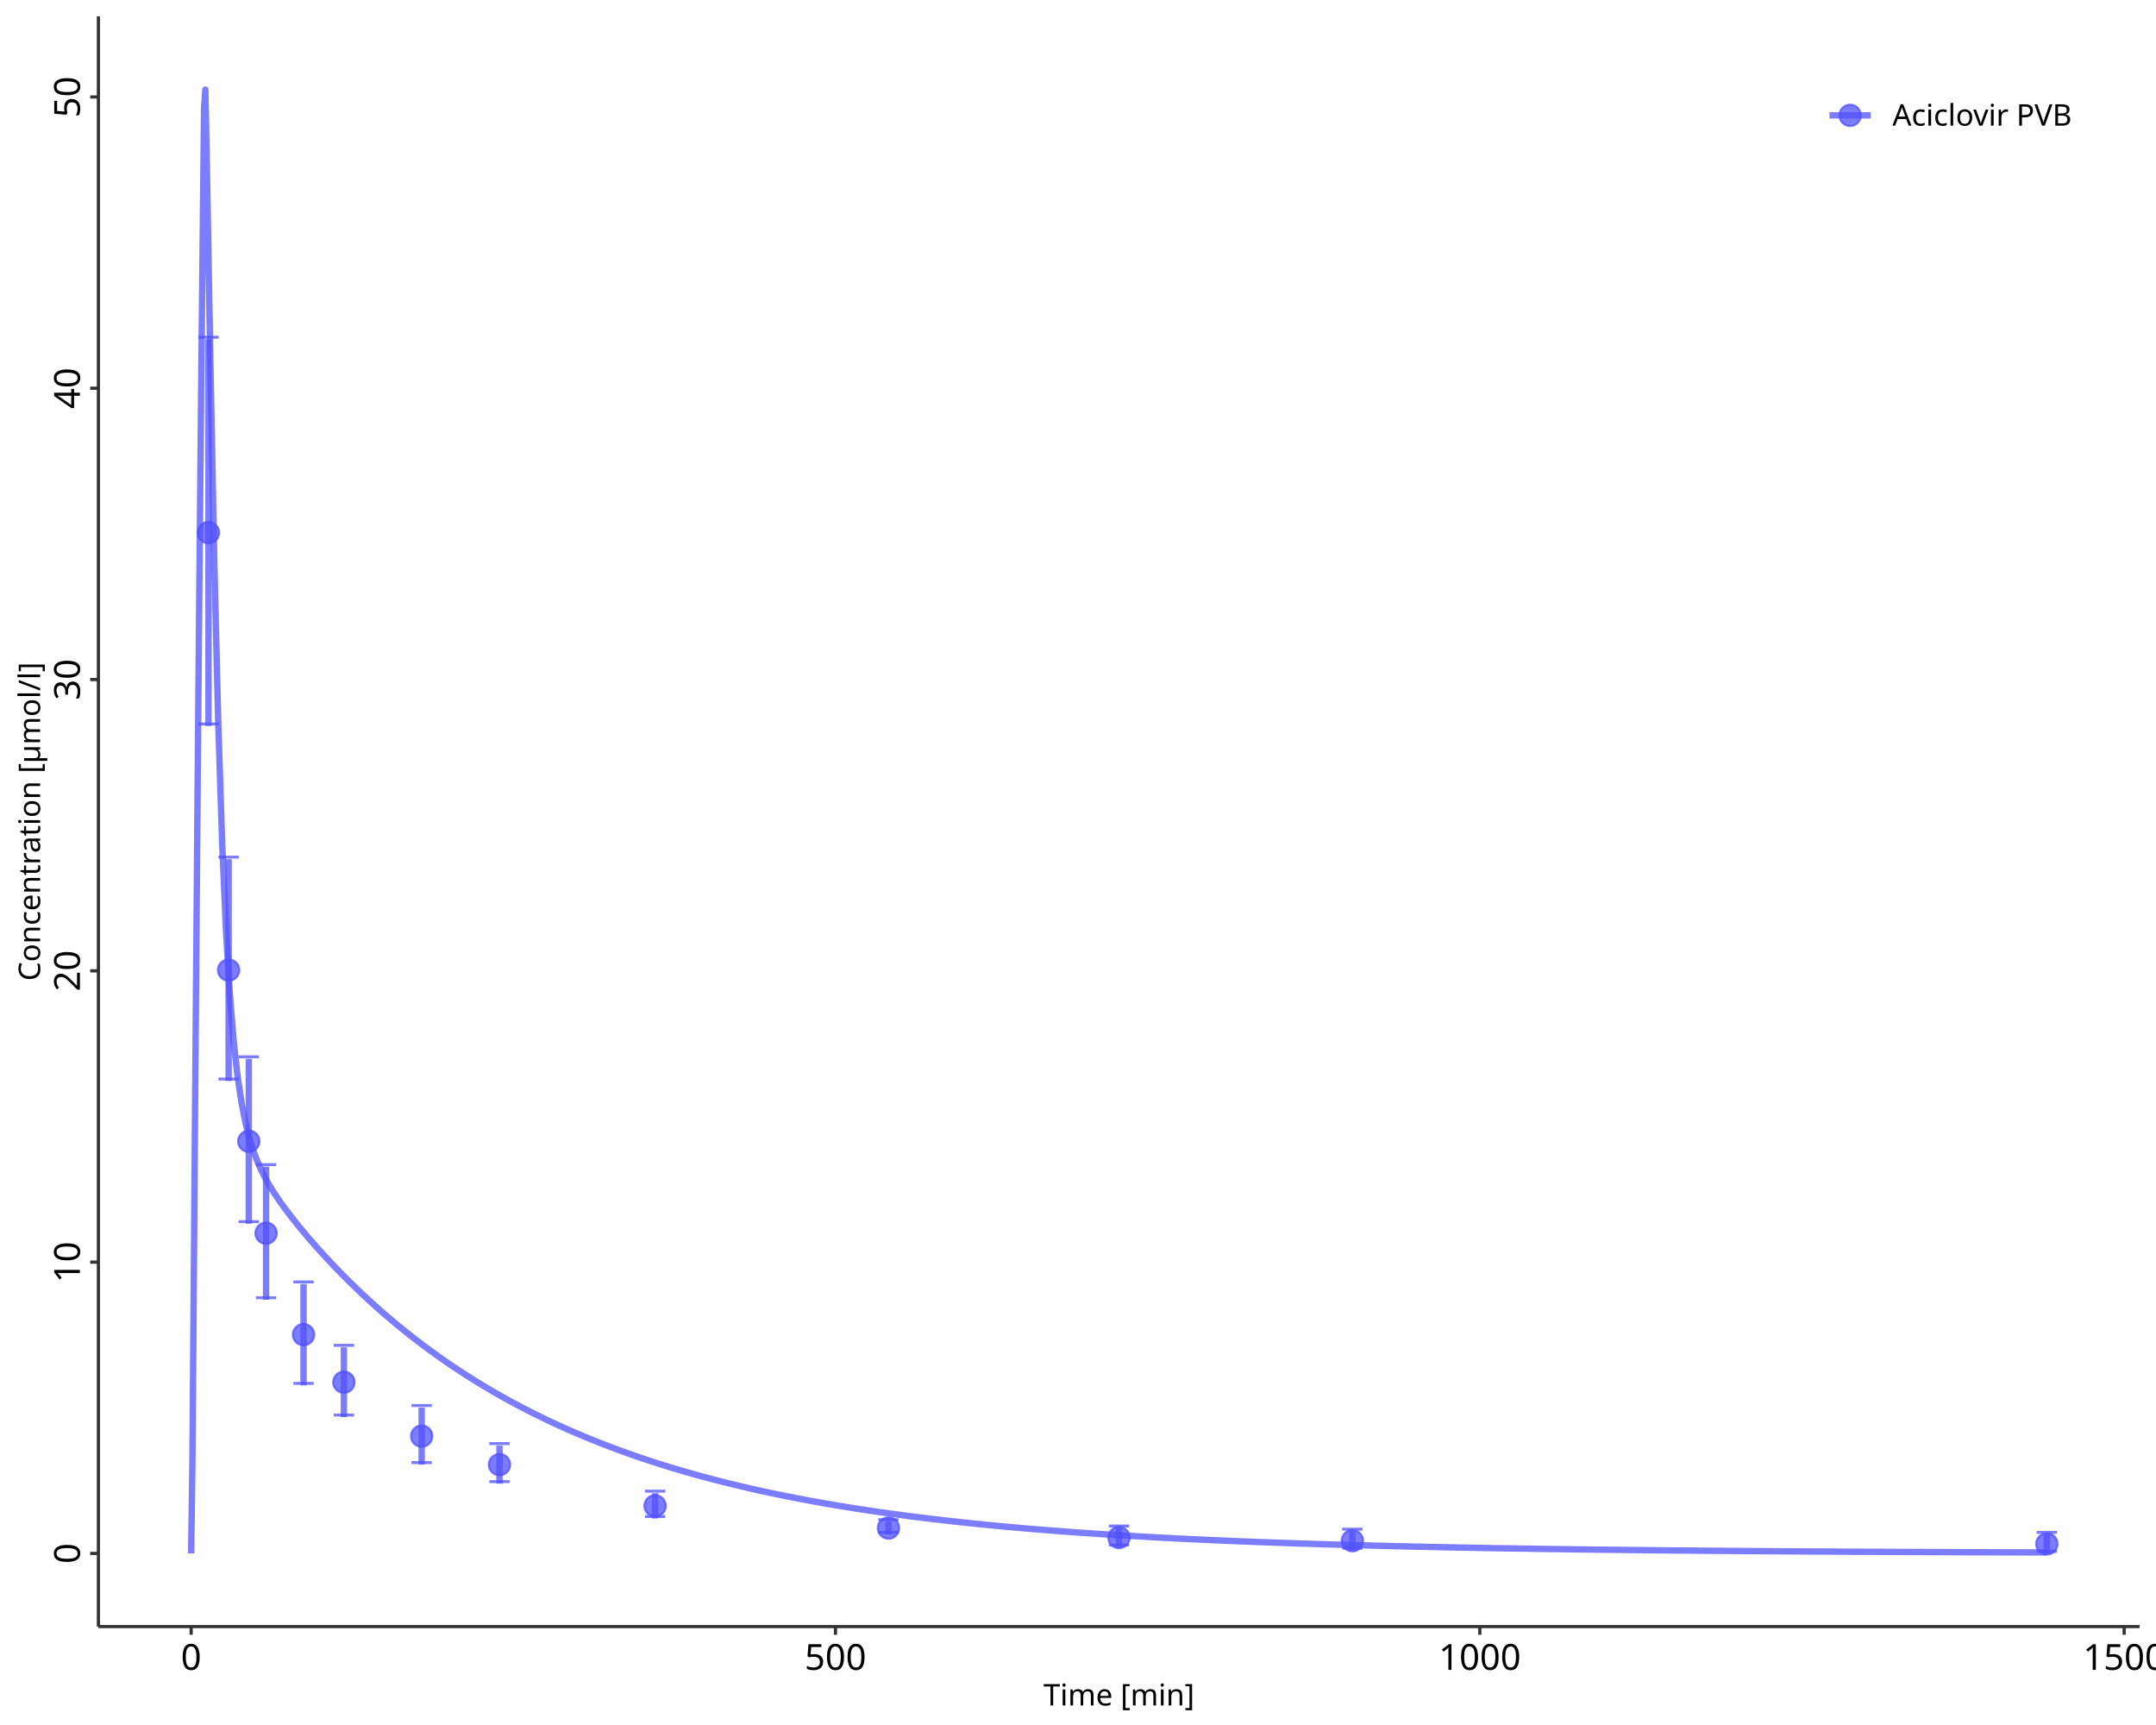
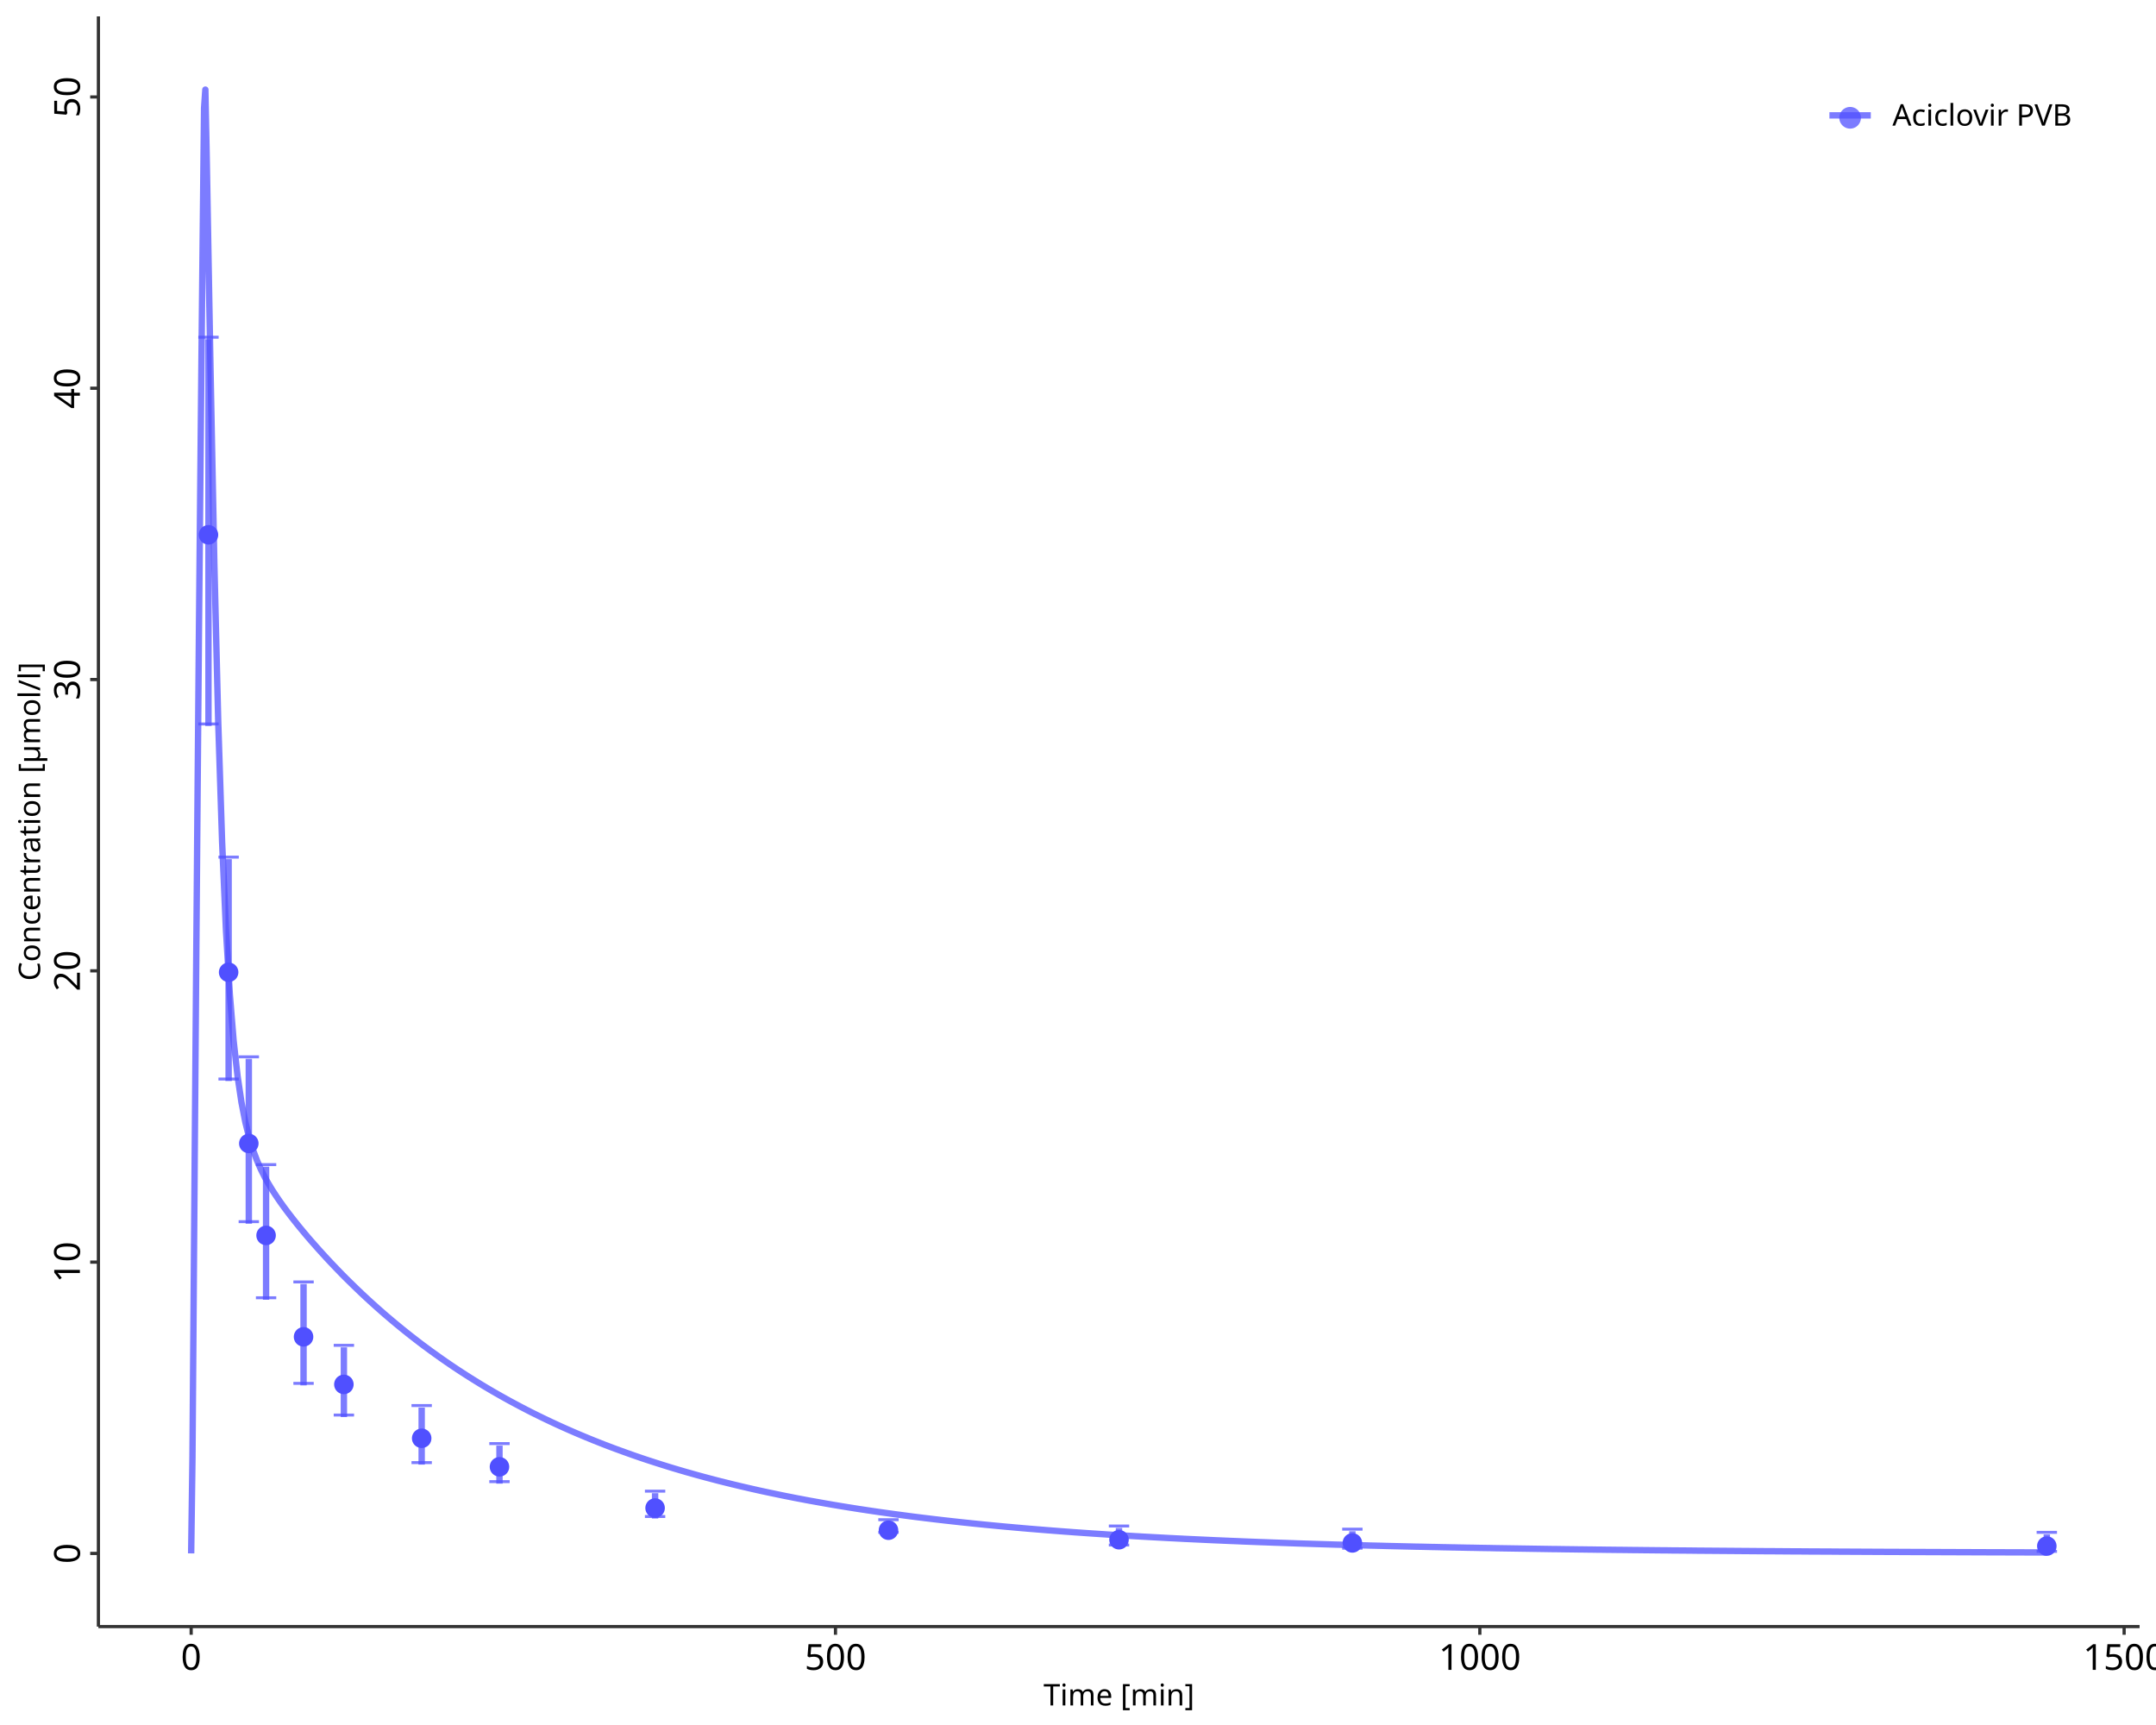
<svg xmlns="http://www.w3.org/2000/svg" class="svglite" data-engine-version="2.0" width="720.00pt" height="576.00pt" viewBox="0 0 720.00 576.00">
  <defs>
    <style type="text/css">
    .svglite line, .svglite polyline, .svglite polygon, .svglite path, .svglite rect, .svglite circle {
      fill: none;
      stroke: #000000;
      stroke-linecap: round;
      stroke-linejoin: round;
      stroke-miterlimit: 10.00;
    }
  </style>
  </defs>
  <rect width="100%" height="100%" style="stroke: none; fill: #FFFFFF;" />
  <defs>
    <clipPath id="cpMC4wMHw3MjAuMDB8MC4wMHw1NzYuMDA=">
      <rect x="0.00" y="0.00" width="720.00" height="576.00" />
    </clipPath>
  </defs>
  <g clip-path="url(#cpMC4wMHw3MjAuMDB8MC4wMHw1NzYuMDA=)">
    <rect x="0.00" y="0.00" width="720.00" height="576.00" style="stroke-width: 1.07; stroke: none; fill: #FFFFFF;" />
  </g>
  <defs>
    <clipPath id="cpMzIuODZ8NzE0LjUyfDUuNDh8NTQzLjE0">
      <rect x="32.86" y="5.48" width="681.66" height="537.66" />
    </clipPath>
  </defs>
  <g clip-path="url(#cpMzIuODZ8NzE0LjUyfDUuNDh8NTQzLjE0)">
    <rect x="32.86" y="5.48" width="681.66" height="537.66" style="stroke-width: 1.07; stroke: none; fill: #FFFFFF;" />
  </g>
  <g clip-path="url(#cpMC4wMHw3MjAuMDB8MC4wMHw1NzYuMDA=)">
</g>
  <g clip-path="url(#cpMzIuODZ8NzE0LjUyfDUuNDh8NTQzLjE0)">
</g>
  <g clip-path="url(#cpMC4wMHw3MjAuMDB8MC4wMHw1NzYuMDA=)">
</g>
  <g clip-path="url(#cpMzIuODZ8NzE0LjUyfDUuNDh8NTQzLjE0)">
</g>
  <g clip-path="url(#cpMC4wMHw3MjAuMDB8MC4wMHw1NzYuMDA=)">
</g>
  <g clip-path="url(#cpMzIuODZ8NzE0LjUyfDUuNDh8NTQzLjE0)">
</g>
  <g clip-path="url(#cpMC4wMHw3MjAuMDB8MC4wMHw1NzYuMDA=)">
</g>
  <g clip-path="url(#cpMzIuODZ8NzE0LjUyfDUuNDh8NTQzLjE0)">
</g>
  <g clip-path="url(#cpMC4wMHw3MjAuMDB8MC4wMHw1NzYuMDA=)">
</g>
  <g clip-path="url(#cpMzIuODZ8NzE0LjUyfDUuNDh8NTQzLjE0)">
</g>
  <g clip-path="url(#cpMC4wMHw3MjAuMDB8MC4wMHw1NzYuMDA=)">
</g>
  <g clip-path="url(#cpMzIuODZ8NzE0LjUyfDUuNDh8NTQzLjE0)">
</g>
  <g clip-path="url(#cpMC4wMHw3MjAuMDB8MC4wMHw1NzYuMDA=)">
</g>
  <g clip-path="url(#cpMzIuODZ8NzE0LjUyfDUuNDh8NTQzLjE0)">
</g>
  <g clip-path="url(#cpMC4wMHw3MjAuMDB8MC4wMHw1NzYuMDA=)">
</g>
  <g clip-path="url(#cpMzIuODZ8NzE0LjUyfDUuNDh8NTQzLjE0)">
</g>
  <g clip-path="url(#cpMC4wMHw3MjAuMDB8MC4wMHw1NzYuMDA=)">
</g>
  <g clip-path="url(#cpMzIuODZ8NzE0LjUyfDUuNDh8NTQzLjE0)">
</g>
  <g clip-path="url(#cpMC4wMHw3MjAuMDB8MC4wMHw1NzYuMDA=)">
</g>
  <g clip-path="url(#cpMzIuODZ8NzE0LjUyfDUuNDh8NTQzLjE0)">
</g>
  <g clip-path="url(#cpMC4wMHw3MjAuMDB8MC4wMHw1NzYuMDA=)">
</g>
  <g clip-path="url(#cpMzIuODZ8NzE0LjUyfDUuNDh8NTQzLjE0)">
</g>
  <g clip-path="url(#cpMC4wMHw3MjAuMDB8MC4wMHw1NzYuMDA=)">
</g>
  <g clip-path="url(#cpMzIuODZ8NzE0LjUyfDUuNDh8NTQzLjE0)">
</g>
  <g clip-path="url(#cpMC4wMHw3MjAuMDB8MC4wMHw1NzYuMDA=)">
</g>
  <g clip-path="url(#cpMzIuODZ8NzE0LjUyfDUuNDh8NTQzLjE0)">
</g>
  <g clip-path="url(#cpMC4wMHw3MjAuMDB8MC4wMHw1NzYuMDA=)">
</g>
  <g clip-path="url(#cpMzIuODZ8NzE0LjUyfDUuNDh8NTQzLjE0)">
</g>
  <g clip-path="url(#cpMC4wMHw3MjAuMDB8MC4wMHw1NzYuMDA=)">
</g>
  <g clip-path="url(#cpMzIuODZ8NzE0LjUyfDUuNDh8NTQzLjE0)">
</g>
  <g clip-path="url(#cpMC4wMHw3MjAuMDB8MC4wMHw1NzYuMDA=)">
</g>
  <g clip-path="url(#cpMzIuODZ8NzE0LjUyfDUuNDh8NTQzLjE0)">
    <polyline points="63.84,518.70 64.27,487.05 64.70,430.19 65.13,372.64 65.56,317.11 65.99,263.86 66.42,213.04 66.86,164.82 67.29,119.26 67.72,76.38 68.15,36.08 68.58,29.92 69.01,51.27 69.44,75.46 69.87,99.62 70.30,123.31 71.59,188.49 72.88,241.12 74.17,281.05 75.46,310.51 76.75,332.03 78.04,347.76 79.34,359.36 80.63,368.03 81.92,374.65 83.21,379.83 84.50,383.99 85.79,387.43 87.08,390.38 88.37,392.96 89.66,395.27 90.95,397.40 92.25,399.39 93.54,401.27 94.83,403.07 96.12,404.80 97.41,406.48 98.70,408.11 99.99,409.71 101.28,411.27 102.57,412.80 103.86,414.30 105.16,415.77 106.45,417.23 107.74,418.65 109.03,420.06 110.32,421.44 111.61,422.80 112.90,424.14 114.19,425.47 115.48,426.77 116.78,428.05 118.07,429.31 119.36,430.56 120.65,431.79 121.94,433.00 123.23,434.19 124.52,435.36 125.81,436.52 127.10,437.66 128.39,438.79 129.69,439.90 130.98,440.99 132.27,442.07 133.56,443.13 134.85,444.18 136.14,445.21 137.43,446.23 138.72,447.23 140.01,448.22 141.30,449.20 142.60,450.16 143.89,451.11 145.18,452.04 146.47,452.96 147.76,453.87 149.05,454.77 150.34,455.65 151.63,456.52 152.92,457.38 154.21,458.22 155.51,459.06 156.80,459.88 158.09,460.69 159.38,461.49 160.67,462.28 161.96,463.06 163.25,463.82 164.54,464.58 165.83,465.32 167.13,466.06 168.42,466.78 169.71,467.50 171.00,468.20 172.29,468.89 173.58,469.58 174.87,470.25 176.16,470.92 177.45,471.58 178.74,472.22 180.04,472.86 181.33,473.49 182.62,474.11 183.91,474.72 185.20,475.32 186.49,475.92 187.78,476.50 189.07,477.08 190.36,477.65 191.65,478.21 192.95,478.77 194.24,479.31 195.53,479.85 196.82,480.38 198.11,480.91 199.40,481.42 200.69,481.93 201.98,482.44 203.27,482.93 204.56,483.42 205.86,483.90 207.15,484.37 208.44,484.84 209.73,485.30 211.02,485.76 212.31,486.21 213.60,486.65 214.89,487.09 216.18,487.52 217.48,487.94 218.77,488.36 220.06,488.77 221.35,489.18 222.64,489.58 223.93,489.98 225.22,490.37 226.51,490.75 227.80,491.13 229.09,491.51 230.39,491.87 231.68,492.24 232.97,492.60 234.26,492.95 235.55,493.30 236.84,493.64 238.13,493.98 239.42,494.32 240.71,494.65 242.00,494.97 243.30,495.29 244.59,495.61 245.88,495.92 247.17,496.23 248.46,496.53 249.75,496.83 251.04,497.13 252.33,497.42 253.62,497.71 254.91,497.99 256.21,498.27 257.50,498.54 258.79,498.81 260.08,499.08 261.37,499.35 262.66,499.61 263.95,499.86 265.24,500.12 266.53,500.37 267.83,500.61 269.12,500.86 270.41,501.10 271.70,501.33 272.99,501.56 274.28,501.79 275.57,502.02 276.86,502.24 278.15,502.47 279.44,502.68 280.74,502.90 282.03,503.11 283.32,503.32 284.61,503.52 285.90,503.73 287.19,503.93 288.48,504.12 289.77,504.32 291.06,504.51 292.35,504.70 293.65,504.89 294.94,505.07 296.23,505.25 297.52,505.43 298.81,505.61 300.10,505.78 301.39,505.95 302.68,506.12 303.97,506.29 305.26,506.46 306.56,506.62 307.85,506.78 309.14,506.94 310.43,507.09 311.72,507.25 313.01,507.40 314.30,507.55 315.59,507.70 316.88,507.84 318.18,507.99 319.47,508.13 320.76,508.27 322.05,508.41 323.34,508.54 324.63,508.68 325.92,508.81 327.21,508.94 328.50,509.07 329.79,509.20 331.09,509.32 332.38,509.45 333.67,509.57 334.96,509.69 336.25,509.81 337.54,509.92 338.83,510.04 340.12,510.15 341.41,510.27 342.70,510.38 344.00,510.49 345.29,510.59 346.58,510.70 347.87,510.80 349.16,510.91 350.45,511.01 351.74,511.11 353.03,511.21 354.32,511.31 355.62,511.41 356.91,511.50 358.20,511.60 359.49,511.69 360.78,511.78 362.07,511.87 363.36,511.96 364.65,512.05 365.94,512.13 367.23,512.22 368.53,512.30 369.82,512.39 371.11,512.47 372.40,512.55 373.69,512.63 374.98,512.71 376.27,512.79 377.56,512.86 378.85,512.94 380.14,513.01 381.44,513.09 382.73,513.16 384.02,513.23 385.31,513.30 386.60,513.37 387.89,513.44 389.18,513.51 390.47,513.58 391.76,513.64 393.05,513.71 394.35,513.77 395.64,513.84 396.93,513.90 398.22,513.96 399.51,514.02 400.80,514.08 402.09,514.14 403.38,514.20 404.67,514.26 405.97,514.32 407.26,514.37 408.55,514.43 409.84,514.48 411.13,514.54 412.42,514.59 413.71,514.64 415.00,514.70 416.29,514.75 417.58,514.80 418.88,514.85 420.17,514.90 421.46,514.95 422.75,514.99 424.04,515.04 425.33,515.09 426.62,515.13 427.91,515.18 429.20,515.22 430.49,515.27 431.79,515.31 433.08,515.36 434.37,515.40 435.66,515.44 436.95,515.48 438.24,515.52 439.53,515.56 440.82,515.60 442.11,515.64 443.40,515.68 444.70,515.72 445.99,515.76 447.28,515.79 448.57,515.83 449.86,515.87 451.15,515.90 452.44,515.94 453.73,515.97 455.02,516.01 456.32,516.04 457.61,516.08 458.90,516.11 460.19,516.14 461.48,516.17 462.77,516.21 464.06,516.24 465.35,516.27 466.64,516.30 467.93,516.33 469.23,516.36 470.52,516.39 471.81,516.42 473.10,516.45 474.39,516.47 475.68,516.50 476.97,516.53 478.26,516.56 479.55,516.58 480.84,516.61 482.14,516.64 483.43,516.66 484.72,516.69 486.01,516.71 487.30,516.74 488.59,516.76 489.88,516.79 491.17,516.81 492.46,516.83 493.75,516.86 495.05,516.88 496.34,516.90 497.63,516.92 498.92,516.95 500.21,516.97 501.50,516.99 502.79,517.01 504.08,517.03 505.37,517.05 506.67,517.07 507.96,517.09 509.25,517.11 510.54,517.13 511.83,517.15 513.12,517.17 514.41,517.19 515.70,517.21 516.99,517.23 518.28,517.25 519.58,517.26 520.87,517.28 522.16,517.30 523.45,517.32 524.74,517.33 526.03,517.35 527.32,517.37 528.61,517.38 529.90,517.40 531.19,517.41 532.49,517.43 533.78,517.45 535.07,517.46 536.36,517.48 537.65,517.49 538.94,517.51 540.23,517.52 541.52,517.53 542.81,517.55 544.10,517.56 545.40,517.58 546.69,517.59 547.98,517.60 549.27,517.62 550.56,517.63 551.85,517.64 553.14,517.66 554.43,517.67 555.72,517.68 557.02,517.69 558.31,517.71 559.60,517.72 560.89,517.73 562.18,517.74 563.47,517.75 564.76,517.76 566.05,517.78 567.34,517.79 568.63,517.80 569.93,517.81 571.22,517.82 572.51,517.83 573.80,517.84 575.09,517.85 576.38,517.86 577.67,517.87 578.96,517.88 580.25,517.89 581.54,517.90 582.84,517.91 584.13,517.92 585.42,517.93 586.71,517.94 588.00,517.95 589.29,517.96 590.58,517.97 591.87,517.97 593.16,517.98 594.46,517.99 595.75,518.00 597.04,518.01 598.33,518.02 599.62,518.03 600.91,518.03 602.20,518.04 603.49,518.05 604.78,518.06 606.07,518.06 607.37,518.07 608.66,518.08 609.95,518.09 611.24,518.09 612.53,518.10 613.82,518.11 615.11,518.12 616.40,518.12 617.69,518.13 618.98,518.14 620.28,518.14 621.57,518.15 622.86,518.16 624.15,518.16 625.44,518.17 626.73,518.17 628.02,518.18 629.31,518.19 630.60,518.19 631.89,518.20 633.19,518.20 634.48,518.21 635.77,518.22 637.06,518.22 638.35,518.23 639.64,518.23 640.93,518.24 642.22,518.24 643.51,518.25 644.81,518.25 646.10,518.26 647.39,518.26 648.68,518.27 649.97,518.27 651.26,518.28 652.55,518.28 653.84,518.29 655.13,518.29 656.42,518.30 657.72,518.30 659.01,518.31 660.30,518.31 661.59,518.32 662.88,518.32 664.17,518.33 665.46,518.33 666.75,518.33 668.04,518.34 669.33,518.34 670.63,518.35 671.92,518.35 673.21,518.36 674.50,518.36 675.79,518.36 677.08,518.37 678.37,518.37 679.66,518.37 680.95,518.38 682.24,518.38 683.54,518.39 " style="stroke-width: 2.13; stroke: #5050FF; stroke-opacity: 0.75; stroke-linecap: butt;" />
    <line x1="69.62" y1="242.42" x2="69.62" y2="177.85" style="stroke-width: 2.13; stroke: #5050FF; stroke-opacity: 0.75; stroke-linecap: butt;" />
    <line x1="76.35" y1="360.98" x2="76.35" y2="323.93" style="stroke-width: 2.13; stroke: #5050FF; stroke-opacity: 0.75; stroke-linecap: butt;" />
    <line x1="83.09" y1="408.61" x2="83.09" y2="381.09" style="stroke-width: 2.13; stroke: #5050FF; stroke-opacity: 0.75; stroke-linecap: butt;" />
    <line x1="88.86" y1="434.02" x2="88.86" y2="411.79" style="stroke-width: 2.13; stroke: #5050FF; stroke-opacity: 0.75; stroke-linecap: butt;" />
    <line x1="101.37" y1="462.60" x2="101.37" y2="445.66" style="stroke-width: 2.13; stroke: #5050FF; stroke-opacity: 0.75; stroke-linecap: butt;" />
    <line x1="114.84" y1="473.19" x2="114.84" y2="461.54" style="stroke-width: 2.13; stroke: #5050FF; stroke-opacity: 0.75; stroke-linecap: butt;" />
    <line x1="140.82" y1="489.06" x2="140.82" y2="479.54" style="stroke-width: 2.13; stroke: #5050FF; stroke-opacity: 0.75; stroke-linecap: butt;" />
    <line x1="166.80" y1="495.41" x2="166.80" y2="489.06" style="stroke-width: 2.13; stroke: #5050FF; stroke-opacity: 0.75; stroke-linecap: butt;" />
    <line x1="218.77" y1="507.06" x2="218.77" y2="502.82" style="stroke-width: 2.13; stroke: #5050FF; stroke-opacity: 0.75; stroke-linecap: butt;" />
    <line x1="296.71" y1="512.35" x2="296.71" y2="510.23" style="stroke-width: 2.13; stroke: #5050FF; stroke-opacity: 0.75; stroke-linecap: butt;" />
    <line x1="373.69" y1="516.59" x2="373.69" y2="513.41" style="stroke-width: 2.13; stroke: #5050FF; stroke-opacity: 0.75; stroke-linecap: butt;" />
    <line x1="451.63" y1="517.64" x2="451.63" y2="514.47" style="stroke-width: 2.13; stroke: #5050FF; stroke-opacity: 0.75; stroke-linecap: butt;" />
    <line x1="683.54" y1="518.70" x2="683.54" y2="515.53" style="stroke-width: 2.13; stroke: #5050FF; stroke-opacity: 0.75; stroke-linecap: butt;" />
    <line x1="69.62" y1="177.85" x2="69.62" y2="113.28" style="stroke-width: 2.13; stroke: #5050FF; stroke-opacity: 0.75; stroke-linecap: butt;" />
    <line x1="76.35" y1="323.93" x2="76.35" y2="286.88" style="stroke-width: 2.13; stroke: #5050FF; stroke-opacity: 0.75; stroke-linecap: butt;" />
    <line x1="83.09" y1="381.09" x2="83.09" y2="353.57" style="stroke-width: 2.13; stroke: #5050FF; stroke-opacity: 0.75; stroke-linecap: butt;" />
    <line x1="88.86" y1="411.79" x2="88.86" y2="389.56" style="stroke-width: 2.13; stroke: #5050FF; stroke-opacity: 0.75; stroke-linecap: butt;" />
    <line x1="101.37" y1="445.66" x2="101.37" y2="428.73" style="stroke-width: 2.13; stroke: #5050FF; stroke-opacity: 0.75; stroke-linecap: butt;" />
    <line x1="114.84" y1="461.54" x2="114.84" y2="449.90" style="stroke-width: 2.13; stroke: #5050FF; stroke-opacity: 0.75; stroke-linecap: butt;" />
    <line x1="140.82" y1="479.54" x2="140.82" y2="470.01" style="stroke-width: 2.13; stroke: #5050FF; stroke-opacity: 0.75; stroke-linecap: butt;" />
    <line x1="166.80" y1="489.06" x2="166.80" y2="482.71" style="stroke-width: 2.13; stroke: #5050FF; stroke-opacity: 0.75; stroke-linecap: butt;" />
    <line x1="218.77" y1="502.82" x2="218.77" y2="498.59" style="stroke-width: 2.13; stroke: #5050FF; stroke-opacity: 0.75; stroke-linecap: butt;" />
    <line x1="296.71" y1="510.23" x2="296.71" y2="508.12" style="stroke-width: 2.13; stroke: #5050FF; stroke-opacity: 0.75; stroke-linecap: butt;" />
    <line x1="373.69" y1="513.41" x2="373.69" y2="510.23" style="stroke-width: 2.13; stroke: #5050FF; stroke-opacity: 0.75; stroke-linecap: butt;" />
    <line x1="451.63" y1="514.47" x2="451.63" y2="511.29" style="stroke-width: 2.13; stroke: #5050FF; stroke-opacity: 0.75; stroke-linecap: butt;" />
    <line x1="683.54" y1="515.53" x2="683.54" y2="512.35" style="stroke-width: 2.13; stroke: #5050FF; stroke-opacity: 0.75; stroke-linecap: butt;" />
    <text x="69.62" y="239.89" text-anchor="middle" style="font-size: 15.17px; fill: #5050FF; fill-opacity: 0.75; font-family: sans;" textLength="8.44px" lengthAdjust="spacingAndGlyphs">_</text>
    <text x="76.35" y="358.45" text-anchor="middle" style="font-size: 15.17px; fill: #5050FF; fill-opacity: 0.75; font-family: sans;" textLength="8.44px" lengthAdjust="spacingAndGlyphs">_</text>
    <text x="83.09" y="406.08" text-anchor="middle" style="font-size: 15.17px; fill: #5050FF; fill-opacity: 0.75; font-family: sans;" textLength="8.44px" lengthAdjust="spacingAndGlyphs">_</text>
    <text x="88.86" y="431.49" text-anchor="middle" style="font-size: 15.17px; fill: #5050FF; fill-opacity: 0.75; font-family: sans;" textLength="8.44px" lengthAdjust="spacingAndGlyphs">_</text>
    <text x="101.37" y="460.07" text-anchor="middle" style="font-size: 15.17px; fill: #5050FF; fill-opacity: 0.75; font-family: sans;" textLength="8.44px" lengthAdjust="spacingAndGlyphs">_</text>
    <text x="114.84" y="470.65" text-anchor="middle" style="font-size: 15.17px; fill: #5050FF; fill-opacity: 0.75; font-family: sans;" textLength="8.44px" lengthAdjust="spacingAndGlyphs">_</text>
    <text x="140.82" y="486.53" text-anchor="middle" style="font-size: 15.17px; fill: #5050FF; fill-opacity: 0.75; font-family: sans;" textLength="8.44px" lengthAdjust="spacingAndGlyphs">_</text>
    <text x="166.80" y="492.88" text-anchor="middle" style="font-size: 15.17px; fill: #5050FF; fill-opacity: 0.75; font-family: sans;" textLength="8.44px" lengthAdjust="spacingAndGlyphs">_</text>
    <text x="218.77" y="504.53" text-anchor="middle" style="font-size: 15.17px; fill: #5050FF; fill-opacity: 0.75; font-family: sans;" textLength="8.44px" lengthAdjust="spacingAndGlyphs">_</text>
    <text x="296.71" y="509.82" text-anchor="middle" style="font-size: 15.17px; fill: #5050FF; fill-opacity: 0.75; font-family: sans;" textLength="8.44px" lengthAdjust="spacingAndGlyphs">_</text>
    <text x="373.69" y="514.05" text-anchor="middle" style="font-size: 15.17px; fill: #5050FF; fill-opacity: 0.75; font-family: sans;" textLength="8.44px" lengthAdjust="spacingAndGlyphs">_</text>
    <text x="451.63" y="515.11" text-anchor="middle" style="font-size: 15.17px; fill: #5050FF; fill-opacity: 0.75; font-family: sans;" textLength="8.44px" lengthAdjust="spacingAndGlyphs">_</text>
    <text x="683.54" y="516.17" text-anchor="middle" style="font-size: 15.17px; fill: #5050FF; fill-opacity: 0.75; font-family: sans;" textLength="8.44px" lengthAdjust="spacingAndGlyphs">_</text>
    <text x="69.62" y="110.75" text-anchor="middle" style="font-size: 15.17px; fill: #5050FF; fill-opacity: 0.75; font-family: sans;" textLength="8.44px" lengthAdjust="spacingAndGlyphs">_</text>
    <text x="76.35" y="284.35" text-anchor="middle" style="font-size: 15.17px; fill: #5050FF; fill-opacity: 0.75; font-family: sans;" textLength="8.44px" lengthAdjust="spacingAndGlyphs">_</text>
    <text x="83.09" y="351.04" text-anchor="middle" style="font-size: 15.17px; fill: #5050FF; fill-opacity: 0.75; font-family: sans;" textLength="8.44px" lengthAdjust="spacingAndGlyphs">_</text>
    <text x="88.86" y="387.03" text-anchor="middle" style="font-size: 15.17px; fill: #5050FF; fill-opacity: 0.75; font-family: sans;" textLength="8.44px" lengthAdjust="spacingAndGlyphs">_</text>
    <text x="101.37" y="426.20" text-anchor="middle" style="font-size: 15.17px; fill: #5050FF; fill-opacity: 0.75; font-family: sans;" textLength="8.44px" lengthAdjust="spacingAndGlyphs">_</text>
    <text x="114.84" y="447.37" text-anchor="middle" style="font-size: 15.17px; fill: #5050FF; fill-opacity: 0.75; font-family: sans;" textLength="8.44px" lengthAdjust="spacingAndGlyphs">_</text>
    <text x="140.82" y="467.48" text-anchor="middle" style="font-size: 15.17px; fill: #5050FF; fill-opacity: 0.75; font-family: sans;" textLength="8.44px" lengthAdjust="spacingAndGlyphs">_</text>
    <text x="166.80" y="480.18" text-anchor="middle" style="font-size: 15.17px; fill: #5050FF; fill-opacity: 0.75; font-family: sans;" textLength="8.44px" lengthAdjust="spacingAndGlyphs">_</text>
    <text x="218.77" y="496.06" text-anchor="middle" style="font-size: 15.17px; fill: #5050FF; fill-opacity: 0.75; font-family: sans;" textLength="8.44px" lengthAdjust="spacingAndGlyphs">_</text>
    <text x="296.71" y="505.59" text-anchor="middle" style="font-size: 15.17px; fill: #5050FF; fill-opacity: 0.75; font-family: sans;" textLength="8.44px" lengthAdjust="spacingAndGlyphs">_</text>
    <text x="373.69" y="507.70" text-anchor="middle" style="font-size: 15.17px; fill: #5050FF; fill-opacity: 0.75; font-family: sans;" textLength="8.44px" lengthAdjust="spacingAndGlyphs">_</text>
    <text x="451.63" y="508.76" text-anchor="middle" style="font-size: 15.17px; fill: #5050FF; fill-opacity: 0.75; font-family: sans;" textLength="8.44px" lengthAdjust="spacingAndGlyphs">_</text>
    <text x="683.54" y="509.82" text-anchor="middle" style="font-size: 15.17px; fill: #5050FF; fill-opacity: 0.75; font-family: sans;" textLength="8.44px" lengthAdjust="spacingAndGlyphs">_</text>
-     <circle cx="69.62" cy="177.85" r="3.56" style="stroke-width: 0.71; stroke: #5050FF; stroke-opacity: 0.75; fill: #5050FF; fill-opacity: 0.75;" />
-     <circle cx="76.35" cy="323.93" r="3.56" style="stroke-width: 0.71; stroke: #5050FF; stroke-opacity: 0.75; fill: #5050FF; fill-opacity: 0.75;" />
-     <circle cx="83.09" cy="381.09" r="3.56" style="stroke-width: 0.71; stroke: #5050FF; stroke-opacity: 0.75; fill: #5050FF; fill-opacity: 0.75;" />
-     <circle cx="88.86" cy="411.79" r="3.56" style="stroke-width: 0.71; stroke: #5050FF; stroke-opacity: 0.75; fill: #5050FF; fill-opacity: 0.75;" />
-     <circle cx="101.37" cy="445.66" r="3.56" style="stroke-width: 0.71; stroke: #5050FF; stroke-opacity: 0.75; fill: #5050FF; fill-opacity: 0.75;" />
-     <circle cx="114.84" cy="461.54" r="3.56" style="stroke-width: 0.71; stroke: #5050FF; stroke-opacity: 0.75; fill: #5050FF; fill-opacity: 0.75;" />
-     <circle cx="140.82" cy="479.54" r="3.56" style="stroke-width: 0.71; stroke: #5050FF; stroke-opacity: 0.75; fill: #5050FF; fill-opacity: 0.75;" />
-     <circle cx="166.80" cy="489.06" r="3.56" style="stroke-width: 0.71; stroke: #5050FF; stroke-opacity: 0.75; fill: #5050FF; fill-opacity: 0.75;" />
-     <circle cx="218.77" cy="502.82" r="3.56" style="stroke-width: 0.71; stroke: #5050FF; stroke-opacity: 0.75; fill: #5050FF; fill-opacity: 0.75;" />
-     <circle cx="296.71" cy="510.23" r="3.56" style="stroke-width: 0.71; stroke: #5050FF; stroke-opacity: 0.75; fill: #5050FF; fill-opacity: 0.75;" />
-     <circle cx="373.69" cy="513.41" r="3.56" style="stroke-width: 0.71; stroke: #5050FF; stroke-opacity: 0.75; fill: #5050FF; fill-opacity: 0.75;" />
-     <circle cx="451.63" cy="514.47" r="3.56" style="stroke-width: 0.71; stroke: #5050FF; stroke-opacity: 0.75; fill: #5050FF; fill-opacity: 0.75;" />
-     <circle cx="683.54" cy="515.53" r="3.56" style="stroke-width: 0.71; stroke: #5050FF; stroke-opacity: 0.75; fill: #5050FF; fill-opacity: 0.75;" />
+     <text x="69.62" y="180.79" text-anchor="middle" style="font-size: 8.54px; fill: #5050FF; font-family: sans;" textLength="5.16px" lengthAdjust="spacingAndGlyphs">●</text>
+     <text x="76.35" y="326.87" text-anchor="middle" style="font-size: 8.54px; fill: #5050FF; font-family: sans;" textLength="5.16px" lengthAdjust="spacingAndGlyphs">●</text>
+     <text x="83.09" y="384.03" text-anchor="middle" style="font-size: 8.54px; fill: #5050FF; font-family: sans;" textLength="5.16px" lengthAdjust="spacingAndGlyphs">●</text>
+     <text x="88.86" y="414.73" text-anchor="middle" style="font-size: 8.54px; fill: #5050FF; font-family: sans;" textLength="5.16px" lengthAdjust="spacingAndGlyphs">●</text>
+     <text x="101.37" y="448.60" text-anchor="middle" style="font-size: 8.54px; fill: #5050FF; font-family: sans;" textLength="5.16px" lengthAdjust="spacingAndGlyphs">●</text>
+     <text x="114.84" y="464.48" text-anchor="middle" style="font-size: 8.54px; fill: #5050FF; font-family: sans;" textLength="5.16px" lengthAdjust="spacingAndGlyphs">●</text>
+     <text x="140.82" y="482.47" text-anchor="middle" style="font-size: 8.54px; fill: #5050FF; font-family: sans;" textLength="5.16px" lengthAdjust="spacingAndGlyphs">●</text>
+     <text x="166.80" y="492.00" text-anchor="middle" style="font-size: 8.54px; fill: #5050FF; font-family: sans;" textLength="5.16px" lengthAdjust="spacingAndGlyphs">●</text>
+     <text x="218.77" y="505.76" text-anchor="middle" style="font-size: 8.54px; fill: #5050FF; font-family: sans;" textLength="5.16px" lengthAdjust="spacingAndGlyphs">●</text>
+     <text x="296.71" y="513.17" text-anchor="middle" style="font-size: 8.54px; fill: #5050FF; font-family: sans;" textLength="5.16px" lengthAdjust="spacingAndGlyphs">●</text>
+     <text x="373.69" y="516.35" text-anchor="middle" style="font-size: 8.54px; fill: #5050FF; font-family: sans;" textLength="5.16px" lengthAdjust="spacingAndGlyphs">●</text>
+     <text x="451.63" y="517.41" text-anchor="middle" style="font-size: 8.54px; fill: #5050FF; font-family: sans;" textLength="5.16px" lengthAdjust="spacingAndGlyphs">●</text>
+     <text x="683.54" y="518.46" text-anchor="middle" style="font-size: 8.54px; fill: #5050FF; font-family: sans;" textLength="5.16px" lengthAdjust="spacingAndGlyphs">●</text>
  </g>
  <g clip-path="url(#cpMC4wMHw3MjAuMDB8MC4wMHw1NzYuMDA=)">
    <polyline points="32.86,543.14 32.86,5.48 " style="stroke-width: 1.07; stroke: #333333; stroke-linecap: butt;" />
    <text transform="translate(26.68,518.70) rotate(-90)" text-anchor="middle" style="font-size: 12.00px; font-family: sans;" textLength="6.67px" lengthAdjust="spacingAndGlyphs">0</text>
    <text transform="translate(26.68,421.44) rotate(-90)" text-anchor="middle" style="font-size: 12.00px; font-family: sans;" textLength="13.35px" lengthAdjust="spacingAndGlyphs">10</text>
    <text transform="translate(26.68,324.17) rotate(-90)" text-anchor="middle" style="font-size: 12.00px; font-family: sans;" textLength="13.35px" lengthAdjust="spacingAndGlyphs">20</text>
    <text transform="translate(26.68,226.91) rotate(-90)" text-anchor="middle" style="font-size: 12.00px; font-family: sans;" textLength="13.35px" lengthAdjust="spacingAndGlyphs">30</text>
    <text transform="translate(26.68,129.64) rotate(-90)" text-anchor="middle" style="font-size: 12.00px; font-family: sans;" textLength="13.35px" lengthAdjust="spacingAndGlyphs">40</text>
    <text transform="translate(26.68,32.38) rotate(-90)" text-anchor="middle" style="font-size: 12.00px; font-family: sans;" textLength="13.35px" lengthAdjust="spacingAndGlyphs">50</text>
    <polyline points="30.12,518.70 32.86,518.70 " style="stroke-width: 1.07; stroke: #333333; stroke-linecap: butt;" />
    <polyline points="30.12,421.44 32.86,421.44 " style="stroke-width: 1.07; stroke: #333333; stroke-linecap: butt;" />
    <polyline points="30.12,324.17 32.86,324.17 " style="stroke-width: 1.07; stroke: #333333; stroke-linecap: butt;" />
    <polyline points="30.12,226.91 32.86,226.91 " style="stroke-width: 1.07; stroke: #333333; stroke-linecap: butt;" />
    <polyline points="30.12,129.64 32.86,129.64 " style="stroke-width: 1.07; stroke: #333333; stroke-linecap: butt;" />
    <polyline points="30.12,32.38 32.86,32.38 " style="stroke-width: 1.07; stroke: #333333; stroke-linecap: butt;" />
    <polyline points="32.86,543.14 714.52,543.14 " style="stroke-width: 1.07; stroke: #333333; stroke-linecap: butt;" />
    <polyline points="63.84,545.88 63.84,543.14 " style="stroke-width: 1.07; stroke: #333333; stroke-linecap: butt;" />
    <polyline points="279.01,545.88 279.01,543.14 " style="stroke-width: 1.07; stroke: #333333; stroke-linecap: butt;" />
    <polyline points="494.19,545.88 494.19,543.14 " style="stroke-width: 1.07; stroke: #333333; stroke-linecap: butt;" />
    <polyline points="709.36,545.88 709.36,543.14 " style="stroke-width: 1.07; stroke: #333333; stroke-linecap: butt;" />
    <text x="63.84" y="557.58" text-anchor="middle" style="font-size: 12.00px; font-family: sans;" textLength="6.67px" lengthAdjust="spacingAndGlyphs">0</text>
    <text x="279.01" y="557.58" text-anchor="middle" style="font-size: 12.00px; font-family: sans;" textLength="20.02px" lengthAdjust="spacingAndGlyphs">500</text>
    <text x="494.19" y="557.58" text-anchor="middle" style="font-size: 12.00px; font-family: sans;" textLength="26.70px" lengthAdjust="spacingAndGlyphs">1000</text>
    <text x="709.36" y="557.58" text-anchor="middle" style="font-size: 12.00px; font-family: sans;" textLength="26.70px" lengthAdjust="spacingAndGlyphs">1500</text>
    <text x="373.69" y="569.48" text-anchor="middle" style="font-size: 10.00px; font-family: sans;" textLength="46.67px" lengthAdjust="spacingAndGlyphs">Time [min]</text>
    <text transform="translate(13.40,274.31) rotate(-90)" text-anchor="middle" style="font-size: 10.00px; font-family: sans;" textLength="97.48px" lengthAdjust="spacingAndGlyphs">Concentration [µmol/l]</text>
    <rect x="603.73" y="18.92" width="93.75" height="33.72" style="stroke-width: 0.75; stroke: none;" />
    <rect x="609.21" y="29.88" width="17.28" height="17.28" style="stroke-width: 0.75; stroke: none;" />
    <line x1="610.94" y1="38.52" x2="624.76" y2="38.52" style="stroke-width: 2.13; stroke: #5050FF; stroke-opacity: 0.75; stroke-linecap: butt;" />
-     <circle cx="617.85" cy="38.52" r="3.56" style="stroke-width: 0.71; stroke: #5050FF; stroke-opacity: 0.75; fill: #5050FF; fill-opacity: 0.75;" />
+     <text x="617.85" y="41.78" text-anchor="middle" style="font-size: 9.48px; fill: #5050FF; fill-opacity: 0.75; font-family: sans;" textLength="5.73px" lengthAdjust="spacingAndGlyphs">●</text>
    <text x="631.97" y="41.96" style="font-size: 10.00px; font-family: sans;" textLength="60.03px" lengthAdjust="spacingAndGlyphs">Aciclovir PVB</text>
  </g>
</svg>
